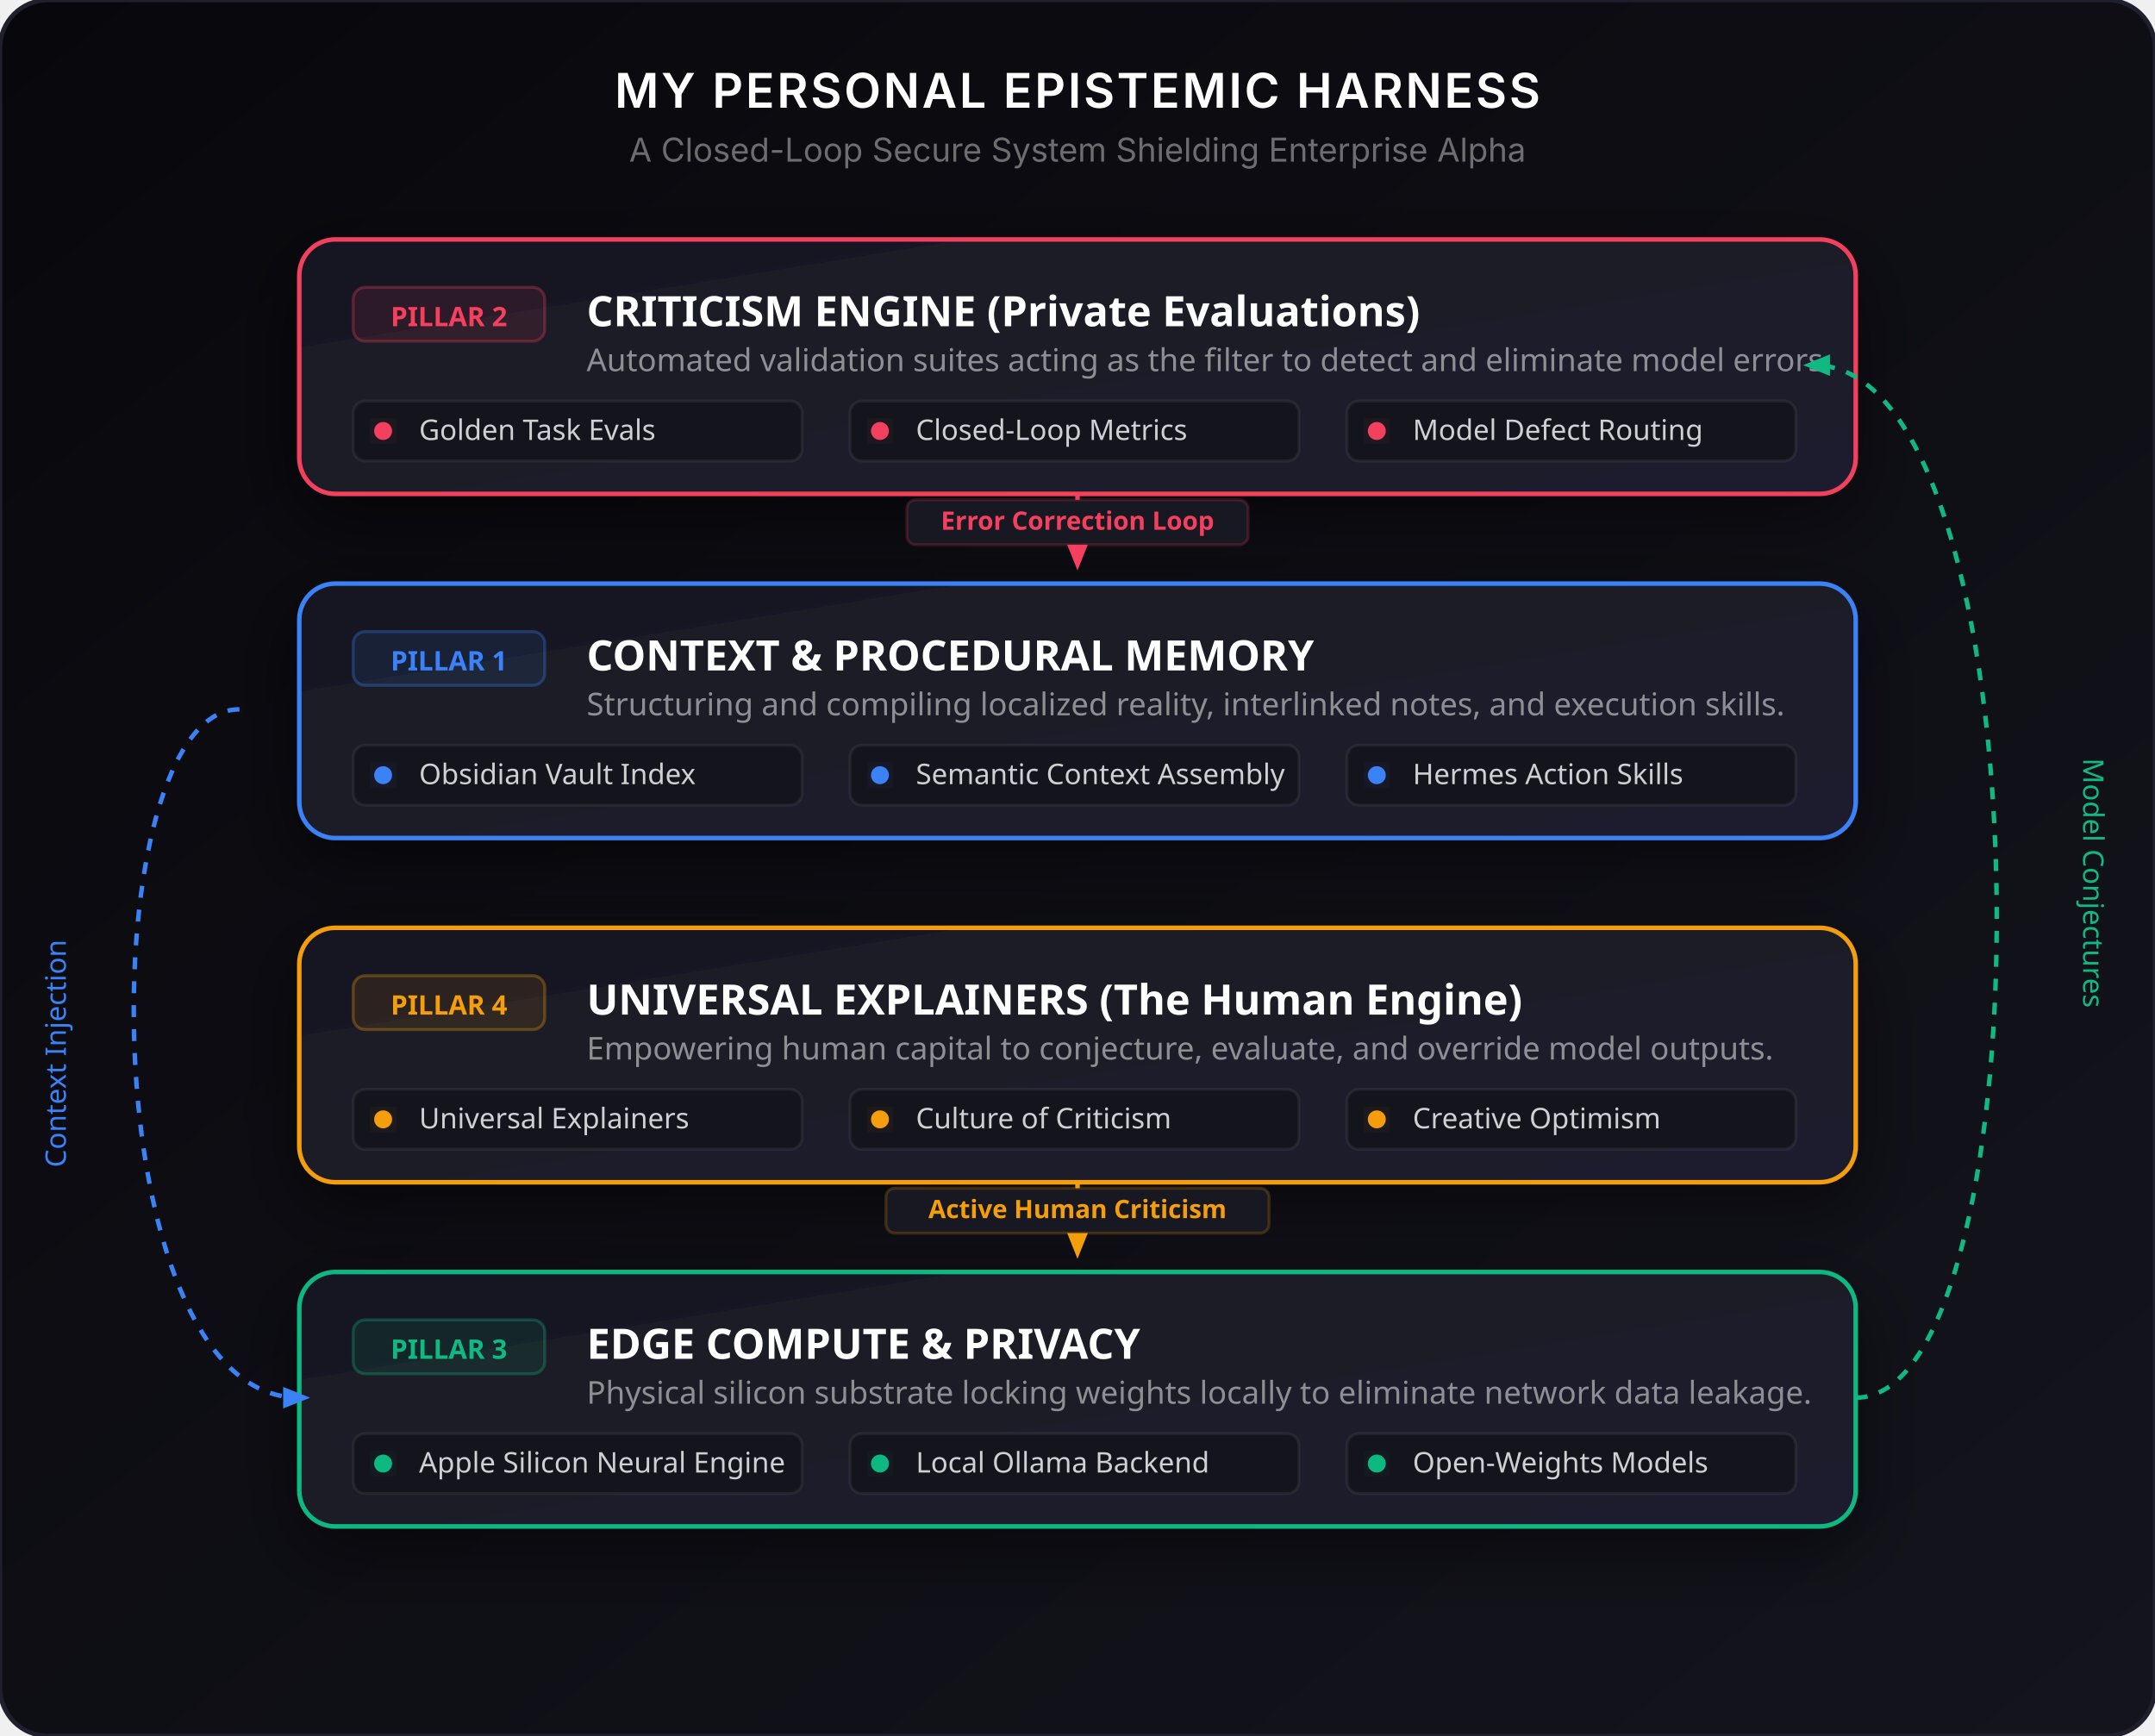
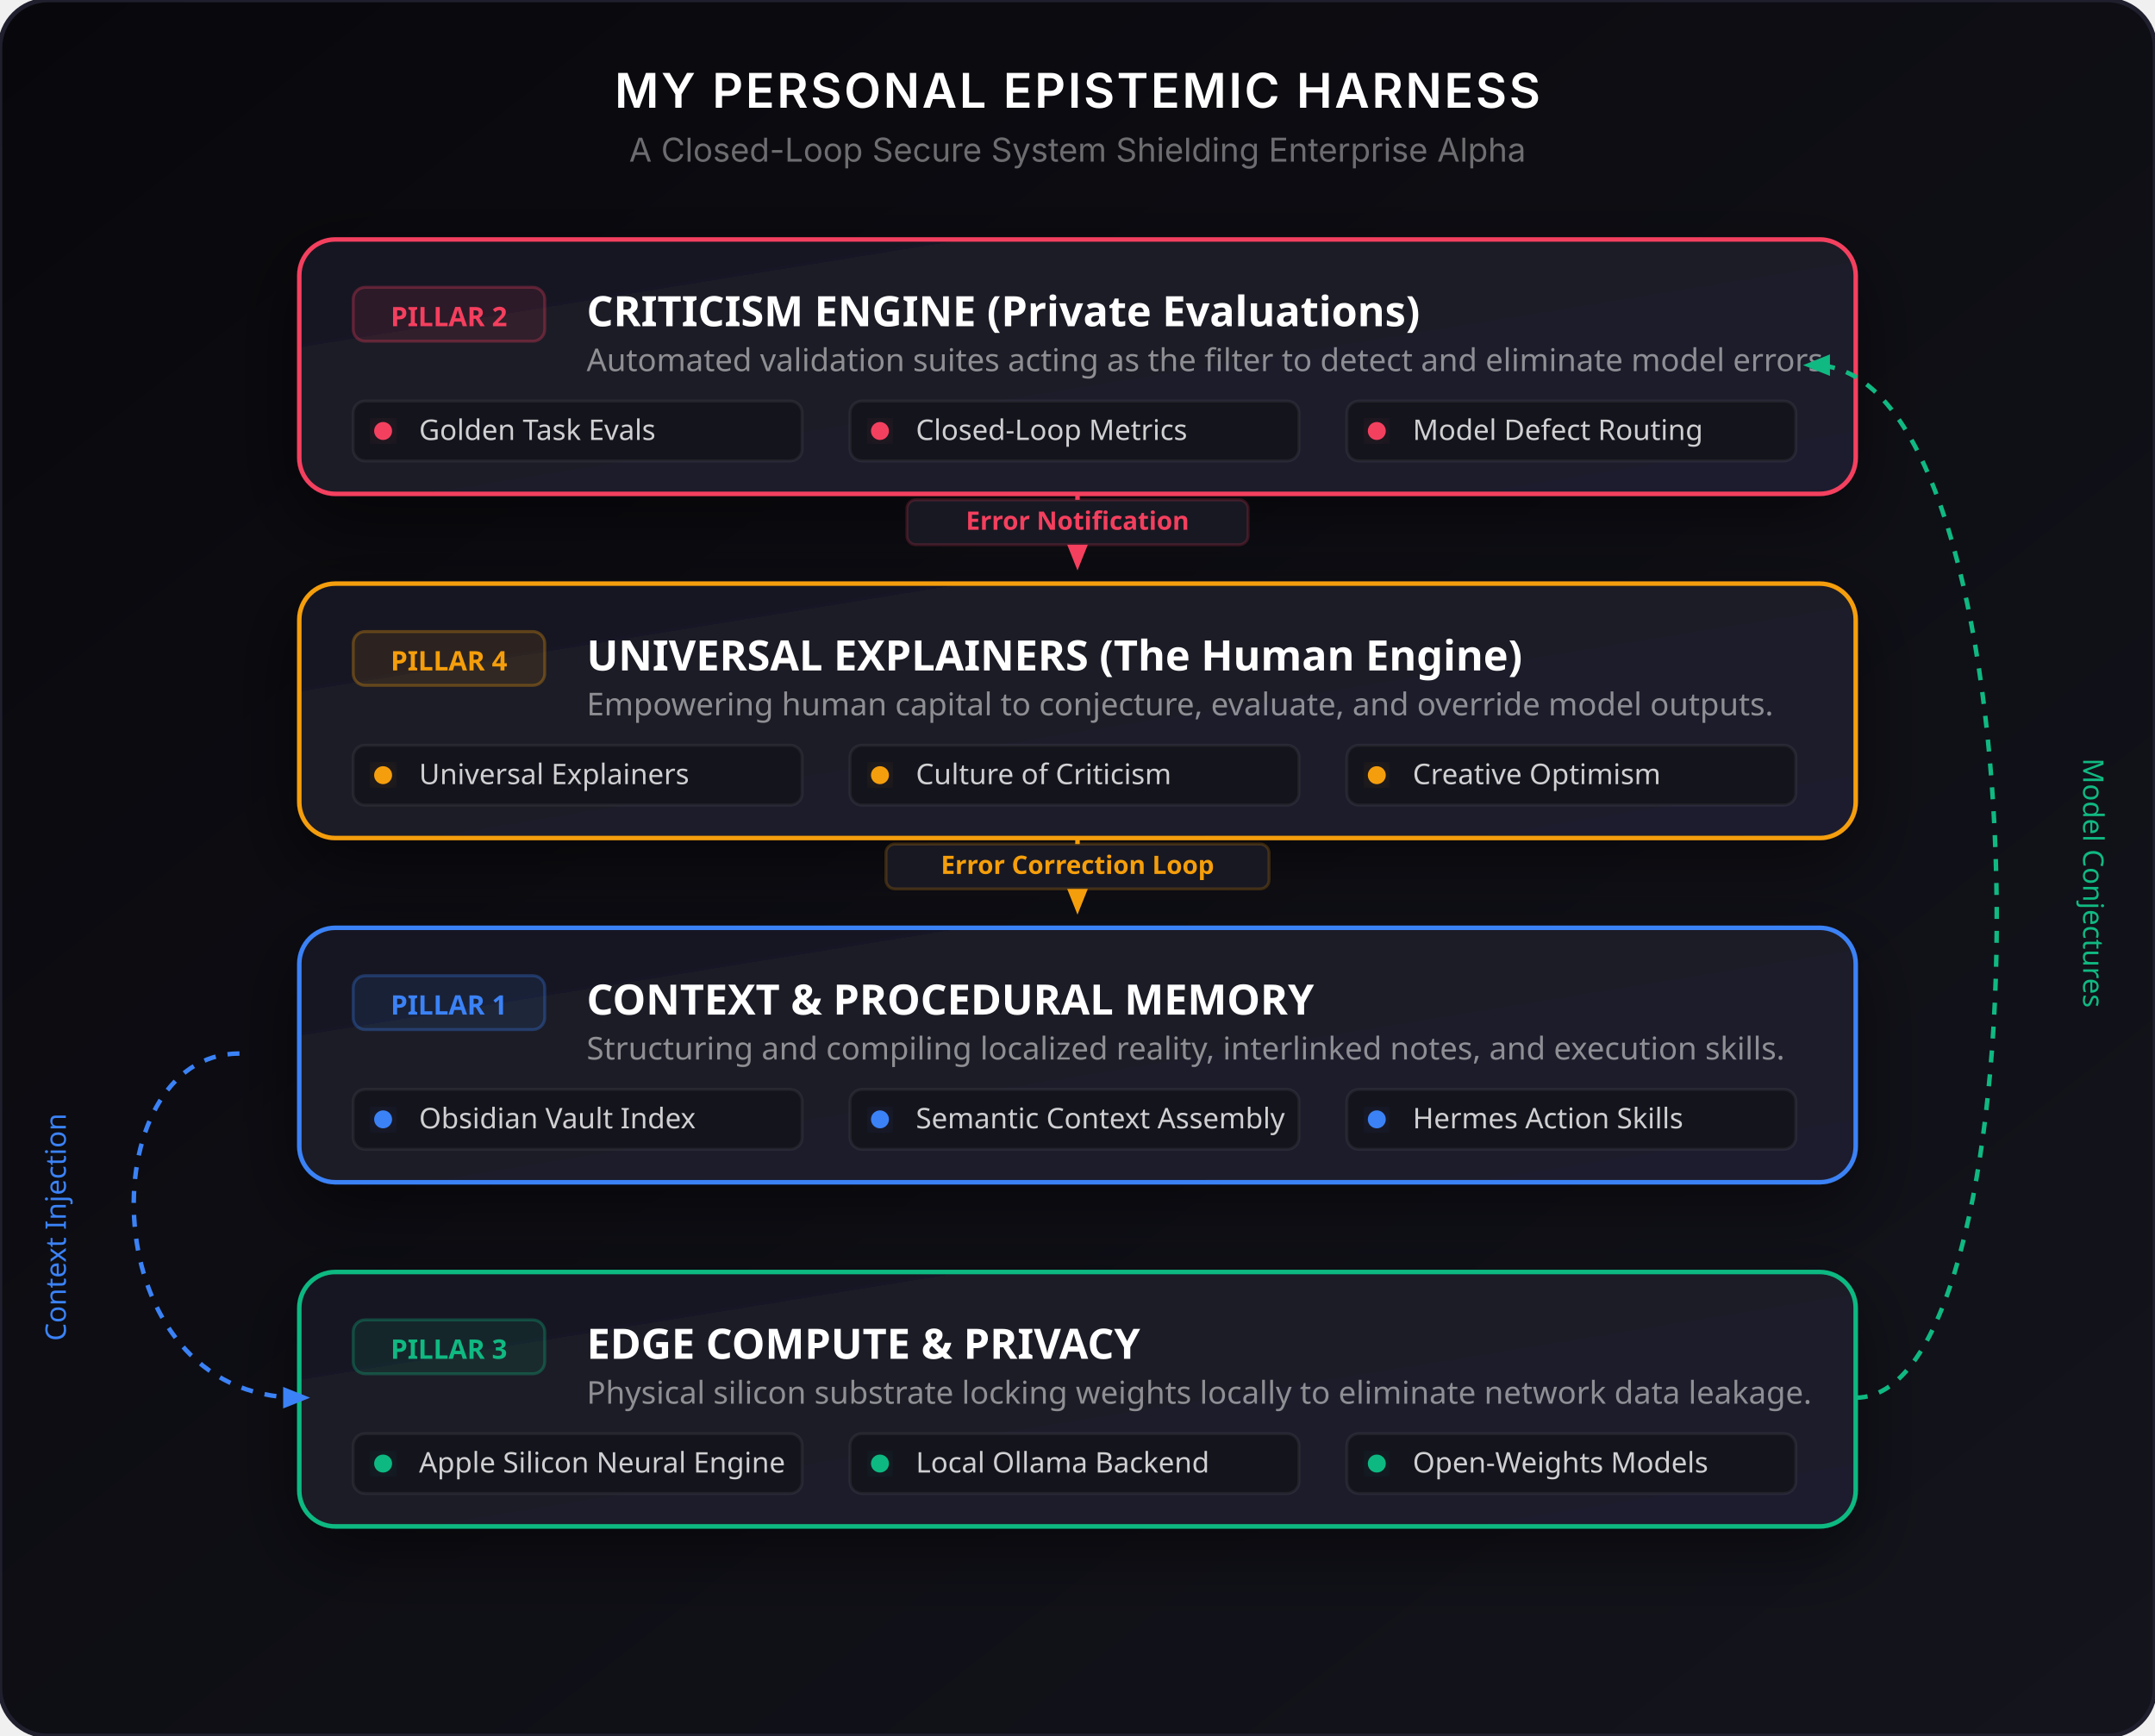
<svg xmlns="http://www.w3.org/2000/svg" width="720" height="580" viewBox="0 0 720 580">
  <defs>
    <filter id="card-shadow" x="-5%" y="-5%" width="110%" height="115%" filterUnits="userSpaceOnUse">
      <feDropShadow dx="0" dy="8" stdDeviation="12" flood-color="#000000" flood-opacity="0.5" />
    </filter>
    <filter id="glow-blue" x="-20%" y="-20%" width="140%" height="140%">
      <feGaussianBlur stdDeviation="6" result="blur" />
      <feComposite in="SourceGraphic" in2="blur" operator="over" />
    </filter>
    <filter id="glow-red" x="-20%" y="-20%" width="140%" height="140%">
      <feGaussianBlur stdDeviation="6" result="blur" />
      <feComposite in="SourceGraphic" in2="blur" operator="over" />
    </filter>
    <filter id="glow-green" x="-20%" y="-20%" width="140%" height="140%">
      <feGaussianBlur stdDeviation="6" result="blur" />
      <feComposite in="SourceGraphic" in2="blur" operator="over" />
    </filter>
    <filter id="glow-amber" x="-20%" y="-20%" width="140%" height="140%">
      <feGaussianBlur stdDeviation="6" result="blur" />
      <feComposite in="SourceGraphic" in2="blur" operator="over" />
    </filter>
    <linearGradient id="bg-grad" x1="0%" y1="0%" x2="100%" y2="100%">
      <stop offset="0%" stop-color="#08080c" />
      <stop offset="100%" stop-color="#14141d" />
    </linearGradient>
    <linearGradient id="card-grad" x1="0%" y1="0%" x2="100%" y2="100%">
      <stop offset="0%" stop-color="#181822" />
      <stop offset="100%" stop-color="#1f1f2e" />
    </linearGradient>
    <marker id="arrow-blue" viewBox="0 0 10 10" refX="6" refY="5" markerWidth="6" markerHeight="6" orient="auto-start-reverse">
      <path d="M 0 1 L 10 5 L 0 9 z" fill="#3B82F6" />
    </marker>
    <marker id="arrow-red" viewBox="0 0 10 10" refX="6" refY="5" markerWidth="6" markerHeight="6" orient="auto-start-reverse">
      <path d="M 0 1 L 10 5 L 0 9 z" fill="#F43F5E" />
    </marker>
    <marker id="arrow-green" viewBox="0 0 10 10" refX="6" refY="5" markerWidth="6" markerHeight="6" orient="auto-start-reverse">
      <path d="M 0 1 L 10 5 L 0 9 z" fill="#10B981" />
    </marker>
    <marker id="arrow-amber" viewBox="0 0 10 10" refX="6" refY="5" markerWidth="6" markerHeight="6" orient="auto-start-reverse">
      <path d="M 0 1 L 10 5 L 0 9 z" fill="#F59E0B" />
    </marker>
  </defs>
  <rect width="100%" height="100%" rx="16" fill="url(#bg-grad)" stroke="#1f1f2e" stroke-width="1.5" />
  <text x="360" y="36" fill="#ffffff" font-family="system-ui, -apple-system" font-size="16" font-weight="600" letter-spacing="0.05em" text-anchor="middle">MY PERSONAL EPISTEMIC HARNESS</text>
  <text x="360" y="54" fill="rgba(255,255,255,0.4)" font-family="system-ui, -apple-system" font-size="11" text-anchor="middle">A Closed-Loop Secure System Shielding Enterprise Alpha</text>
  <g transform="translate(100, 80)">
    <rect width="520" height="85" rx="12" fill="url(#card-grad)" stroke="#F43F5E" stroke-width="1.5" filter="url(#card-shadow)" />
    <rect x="18" y="16" width="64" height="18" rx="4" fill="rgba(244,63,94,0.1)" stroke="rgba(244,63,94,0.3)" stroke-width="1" />
    <text x="50" y="29" fill="#F43F5E" font-family="system-ui" font-size="9" font-weight="700" text-anchor="middle">PILLAR 2</text>
    <text x="96" y="29" fill="#ffffff" font-family="system-ui" font-size="14" font-weight="600">CRITICISM ENGINE (Private Evaluations)</text>
    <text x="96" y="44" fill="rgba(255,255,255,0.5)" font-family="system-ui" font-size="10.5">Automated validation suites acting as the filter to detect and eliminate model errors.</text>
    <g transform="translate(18, 54)">
      <rect x="0" y="0" width="150" height="20" rx="4" fill="#14141d" stroke="rgba(255,255,255,0.06)" />
      <circle cx="10" cy="10" r="3" fill="#F43F5E" filter="url(#glow-red)" />
      <text x="22" y="13" fill="rgba(255,255,255,0.8)" font-family="system-ui" font-size="9.5">Golden Task Evals</text>
      <rect x="166" y="0" width="150" height="20" rx="4" fill="#14141d" stroke="rgba(255,255,255,0.06)" />
      <circle cx="176" cy="10" r="3" fill="#F43F5E" filter="url(#glow-red)" />
      <text x="188" y="13" fill="rgba(255,255,255,0.8)" font-family="system-ui" font-size="9.5">Closed-Loop Metrics</text>
      <rect x="332" y="0" width="150" height="20" rx="4" fill="#14141d" stroke="rgba(255,255,255,0.06)" />
      <circle cx="342" cy="10" r="3" fill="#F43F5E" filter="url(#glow-red)" />
      <text x="354" y="13" fill="rgba(255,255,255,0.8)" font-family="system-ui" font-size="9.5">Model Defect Routing</text>
    </g>
  </g>
  <g transform="translate(100, 195)">
+     <rect width="520" height="85" rx="12" fill="url(#card-grad)" stroke="#F59E0B" stroke-width="1.5" filter="url(#card-shadow)" />
+     <rect x="18" y="16" width="64" height="18" rx="4" fill="rgba(245,158,11,0.1)" stroke="rgba(245,158,11,0.3)" stroke-width="1" />
+     <text x="50" y="29" fill="#F59E0B" font-family="system-ui" font-size="9" font-weight="700" text-anchor="middle">PILLAR 4</text>
+     <text x="96" y="29" fill="#ffffff" font-family="system-ui" font-size="14" font-weight="600">UNIVERSAL EXPLAINERS (The Human Engine)</text>
+     <text x="96" y="44" fill="rgba(255,255,255,0.5)" font-family="system-ui" font-size="10.5">Empowering human capital to conjecture, evaluate, and override model outputs.</text>
+     <g transform="translate(18, 54)">
+       <rect x="0" y="0" width="150" height="20" rx="4" fill="#14141d" stroke="rgba(255,255,255,0.06)" />
+       <circle cx="10" cy="10" r="3" fill="#F59E0B" filter="url(#glow-amber)" />
+       <text x="22" y="13" fill="rgba(255,255,255,0.8)" font-family="system-ui" font-size="9.5">Universal Explainers</text>
+       <rect x="166" y="0" width="150" height="20" rx="4" fill="#14141d" stroke="rgba(255,255,255,0.06)" />
+       <circle cx="176" cy="10" r="3" fill="#F59E0B" filter="url(#glow-amber)" />
+       <text x="188" y="13" fill="rgba(255,255,255,0.8)" font-family="system-ui" font-size="9.5">Culture of Criticism</text>
+       <rect x="332" y="0" width="150" height="20" rx="4" fill="#14141d" stroke="rgba(255,255,255,0.06)" />
+       <circle cx="342" cy="10" r="3" fill="#F59E0B" filter="url(#glow-amber)" />
+       <text x="354" y="13" fill="rgba(255,255,255,0.8)" font-family="system-ui" font-size="9.5">Creative Optimism</text>
+     </g>
+   </g>
+   <g transform="translate(100, 310)">
    <rect width="520" height="85" rx="12" fill="url(#card-grad)" stroke="#3B82F6" stroke-width="1.5" filter="url(#card-shadow)" />
    <rect x="18" y="16" width="64" height="18" rx="4" fill="rgba(59,130,246,0.1)" stroke="rgba(59,130,246,0.3)" stroke-width="1" />
    <text x="50" y="29" fill="#3B82F6" font-family="system-ui" font-size="9" font-weight="700" text-anchor="middle">PILLAR 1</text>
    <text x="96" y="29" fill="#ffffff" font-family="system-ui" font-size="14" font-weight="600">CONTEXT &amp; PROCEDURAL MEMORY</text>
    <text x="96" y="44" fill="rgba(255,255,255,0.5)" font-family="system-ui" font-size="10.5">Structuring and compiling localized reality, interlinked notes, and execution skills.</text>
    <g transform="translate(18, 54)">
      <rect x="0" y="0" width="150" height="20" rx="4" fill="#14141d" stroke="rgba(255,255,255,0.06)" />
      <circle cx="10" cy="10" r="3" fill="#3B82F6" filter="url(#glow-blue)" />
      <text x="22" y="13" fill="rgba(255,255,255,0.8)" font-family="system-ui" font-size="9.5">Obsidian Vault Index</text>
      <rect x="166" y="0" width="150" height="20" rx="4" fill="#14141d" stroke="rgba(255,255,255,0.06)" />
      <circle cx="176" cy="10" r="3" fill="#3B82F6" filter="url(#glow-blue)" />
      <text x="188" y="13" fill="rgba(255,255,255,0.8)" font-family="system-ui" font-size="9.5">Semantic Context Assembly</text>
      <rect x="332" y="0" width="150" height="20" rx="4" fill="#14141d" stroke="rgba(255,255,255,0.06)" />
      <circle cx="342" cy="10" r="3" fill="#3B82F6" filter="url(#glow-blue)" />
      <text x="354" y="13" fill="rgba(255,255,255,0.8)" font-family="system-ui" font-size="9.5">Hermes Action Skills</text>
-     </g>
-   </g>
-   <g transform="translate(100, 310)">
-     <rect width="520" height="85" rx="12" fill="url(#card-grad)" stroke="#F59E0B" stroke-width="1.5" filter="url(#card-shadow)" />
-     <rect x="18" y="16" width="64" height="18" rx="4" fill="rgba(245,158,11,0.1)" stroke="rgba(245,158,11,0.3)" stroke-width="1" />
-     <text x="50" y="29" fill="#F59E0B" font-family="system-ui" font-size="9" font-weight="700" text-anchor="middle">PILLAR 4</text>
-     <text x="96" y="29" fill="#ffffff" font-family="system-ui" font-size="14" font-weight="600">UNIVERSAL EXPLAINERS (The Human Engine)</text>
-     <text x="96" y="44" fill="rgba(255,255,255,0.5)" font-family="system-ui" font-size="10.5">Empowering human capital to conjecture, evaluate, and override model outputs.</text>
-     <g transform="translate(18, 54)">
-       <rect x="0" y="0" width="150" height="20" rx="4" fill="#14141d" stroke="rgba(255,255,255,0.06)" />
-       <circle cx="10" cy="10" r="3" fill="#F59E0B" filter="url(#glow-amber)" />
-       <text x="22" y="13" fill="rgba(255,255,255,0.8)" font-family="system-ui" font-size="9.5">Universal Explainers</text>
-       <rect x="166" y="0" width="150" height="20" rx="4" fill="#14141d" stroke="rgba(255,255,255,0.06)" />
-       <circle cx="176" cy="10" r="3" fill="#F59E0B" filter="url(#glow-amber)" />
-       <text x="188" y="13" fill="rgba(255,255,255,0.8)" font-family="system-ui" font-size="9.5">Culture of Criticism</text>
-       <rect x="332" y="0" width="150" height="20" rx="4" fill="#14141d" stroke="rgba(255,255,255,0.06)" />
-       <circle cx="342" cy="10" r="3" fill="#F59E0B" filter="url(#glow-amber)" />
-       <text x="354" y="13" fill="rgba(255,255,255,0.8)" font-family="system-ui" font-size="9.5">Creative Optimism</text>
    </g>
  </g>
  <g transform="translate(100, 425)">
    <rect width="520" height="85" rx="12" fill="url(#card-grad)" stroke="#10B981" stroke-width="1.5" filter="url(#card-shadow)" />
    <rect x="18" y="16" width="64" height="18" rx="4" fill="rgba(16,185,129,0.1)" stroke="rgba(16,185,129,0.3)" stroke-width="1" />
    <text x="50" y="29" fill="#10B981" font-family="system-ui" font-size="9" font-weight="700" text-anchor="middle">PILLAR 3</text>
    <text x="96" y="29" fill="#ffffff" font-family="system-ui" font-size="14" font-weight="600">EDGE COMPUTE &amp; PRIVACY</text>
    <text x="96" y="44" fill="rgba(255,255,255,0.5)" font-family="system-ui" font-size="10.5">Physical silicon substrate locking weights locally to eliminate network data leakage.</text>
    <g transform="translate(18, 54)">
      <rect x="0" y="0" width="150" height="20" rx="4" fill="#14141d" stroke="rgba(255,255,255,0.06)" />
      <circle cx="10" cy="10" r="3" fill="#10B981" filter="url(#glow-green)" />
      <text x="22" y="13" fill="rgba(255,255,255,0.8)" font-family="system-ui" font-size="9.5">Apple Silicon Neural Engine</text>
      <rect x="166" y="0" width="150" height="20" rx="4" fill="#14141d" stroke="rgba(255,255,255,0.06)" />
      <circle cx="176" cy="10" r="3" fill="#10B981" filter="url(#glow-green)" />
      <text x="188" y="13" fill="rgba(255,255,255,0.8)" font-family="system-ui" font-size="9.5">Local Ollama Backend</text>
      <rect x="332" y="0" width="150" height="20" rx="4" fill="#14141d" stroke="rgba(255,255,255,0.06)" />
      <circle cx="342" cy="10" r="3" fill="#10B981" filter="url(#glow-green)" />
      <text x="354" y="13" fill="rgba(255,255,255,0.8)" font-family="system-ui" font-size="9.5">Open-Weights Models</text>
    </g>
  </g>
-   <path d="M 80 237 C 30 237, 30 467, 100 467" fill="none" stroke="#3B82F6" stroke-width="1.5" stroke-dasharray="4" marker-end="url(#arrow-blue)" />
-   <text x="22" y="352" fill="#3B82F6" font-family="system-ui" font-size="9.5" text-anchor="middle" transform="rotate(-90 22 352)">Context Injection</text>
+   <path d="M 80 352 C 30 352, 30 467, 100 467" fill="none" stroke="#3B82F6" stroke-width="1.5" stroke-dasharray="4" marker-end="url(#arrow-blue)" />
+   <text x="22" y="410" fill="#3B82F6" font-family="system-ui" font-size="9.5" text-anchor="middle" transform="rotate(-90 22 410)">Context Injection</text>
  <path d="M 620 467 C 685 467, 685 122, 606 122" fill="none" stroke="#10B981" stroke-width="1.5" stroke-dasharray="4" marker-end="url(#arrow-green)" />
  <text x="696" y="295" fill="#10B981" font-family="system-ui" font-size="9.5" text-anchor="middle" transform="rotate(90 696 295)">Model Conjectures</text>
  <path d="M 360 165 L 360 187" fill="none" stroke="#F43F5E" stroke-width="1.5" marker-end="url(#arrow-red)" />
  <rect x="303" y="167" width="114" height="15" rx="3" fill="#181822" stroke="rgba(244,63,94,0.2)" stroke-width="1" />
-   <text x="360" y="177" fill="#F43F5E" font-family="system-ui" font-size="8.5" font-weight="600" text-anchor="middle">Error Correction Loop</text>
-   <path d="M 360 395 L 360 417" fill="none" stroke="#F59E0B" stroke-width="1.5" marker-end="url(#arrow-amber)" />
-   <rect x="296" y="397" width="128" height="15" rx="3" fill="#181822" stroke="rgba(245,158,11,0.2)" stroke-width="1" />
-   <text x="360" y="407" fill="#F59E0B" font-family="system-ui" font-size="8.5" font-weight="600" text-anchor="middle">Active Human Criticism</text>
+   <text x="360" y="177" fill="#F43F5E" font-family="system-ui" font-size="8.5" font-weight="600" text-anchor="middle">Error Notification</text>
+   <path d="M 360 280 L 360 302" fill="none" stroke="#F59E0B" stroke-width="1.5" marker-end="url(#arrow-amber)" />
+   <rect x="296" y="282" width="128" height="15" rx="3" fill="#181822" stroke="rgba(245,158,11,0.2)" stroke-width="1" />
+   <text x="360" y="292" fill="#F59E0B" font-family="system-ui" font-size="8.5" font-weight="600" text-anchor="middle">Error Correction Loop</text>
</svg>
